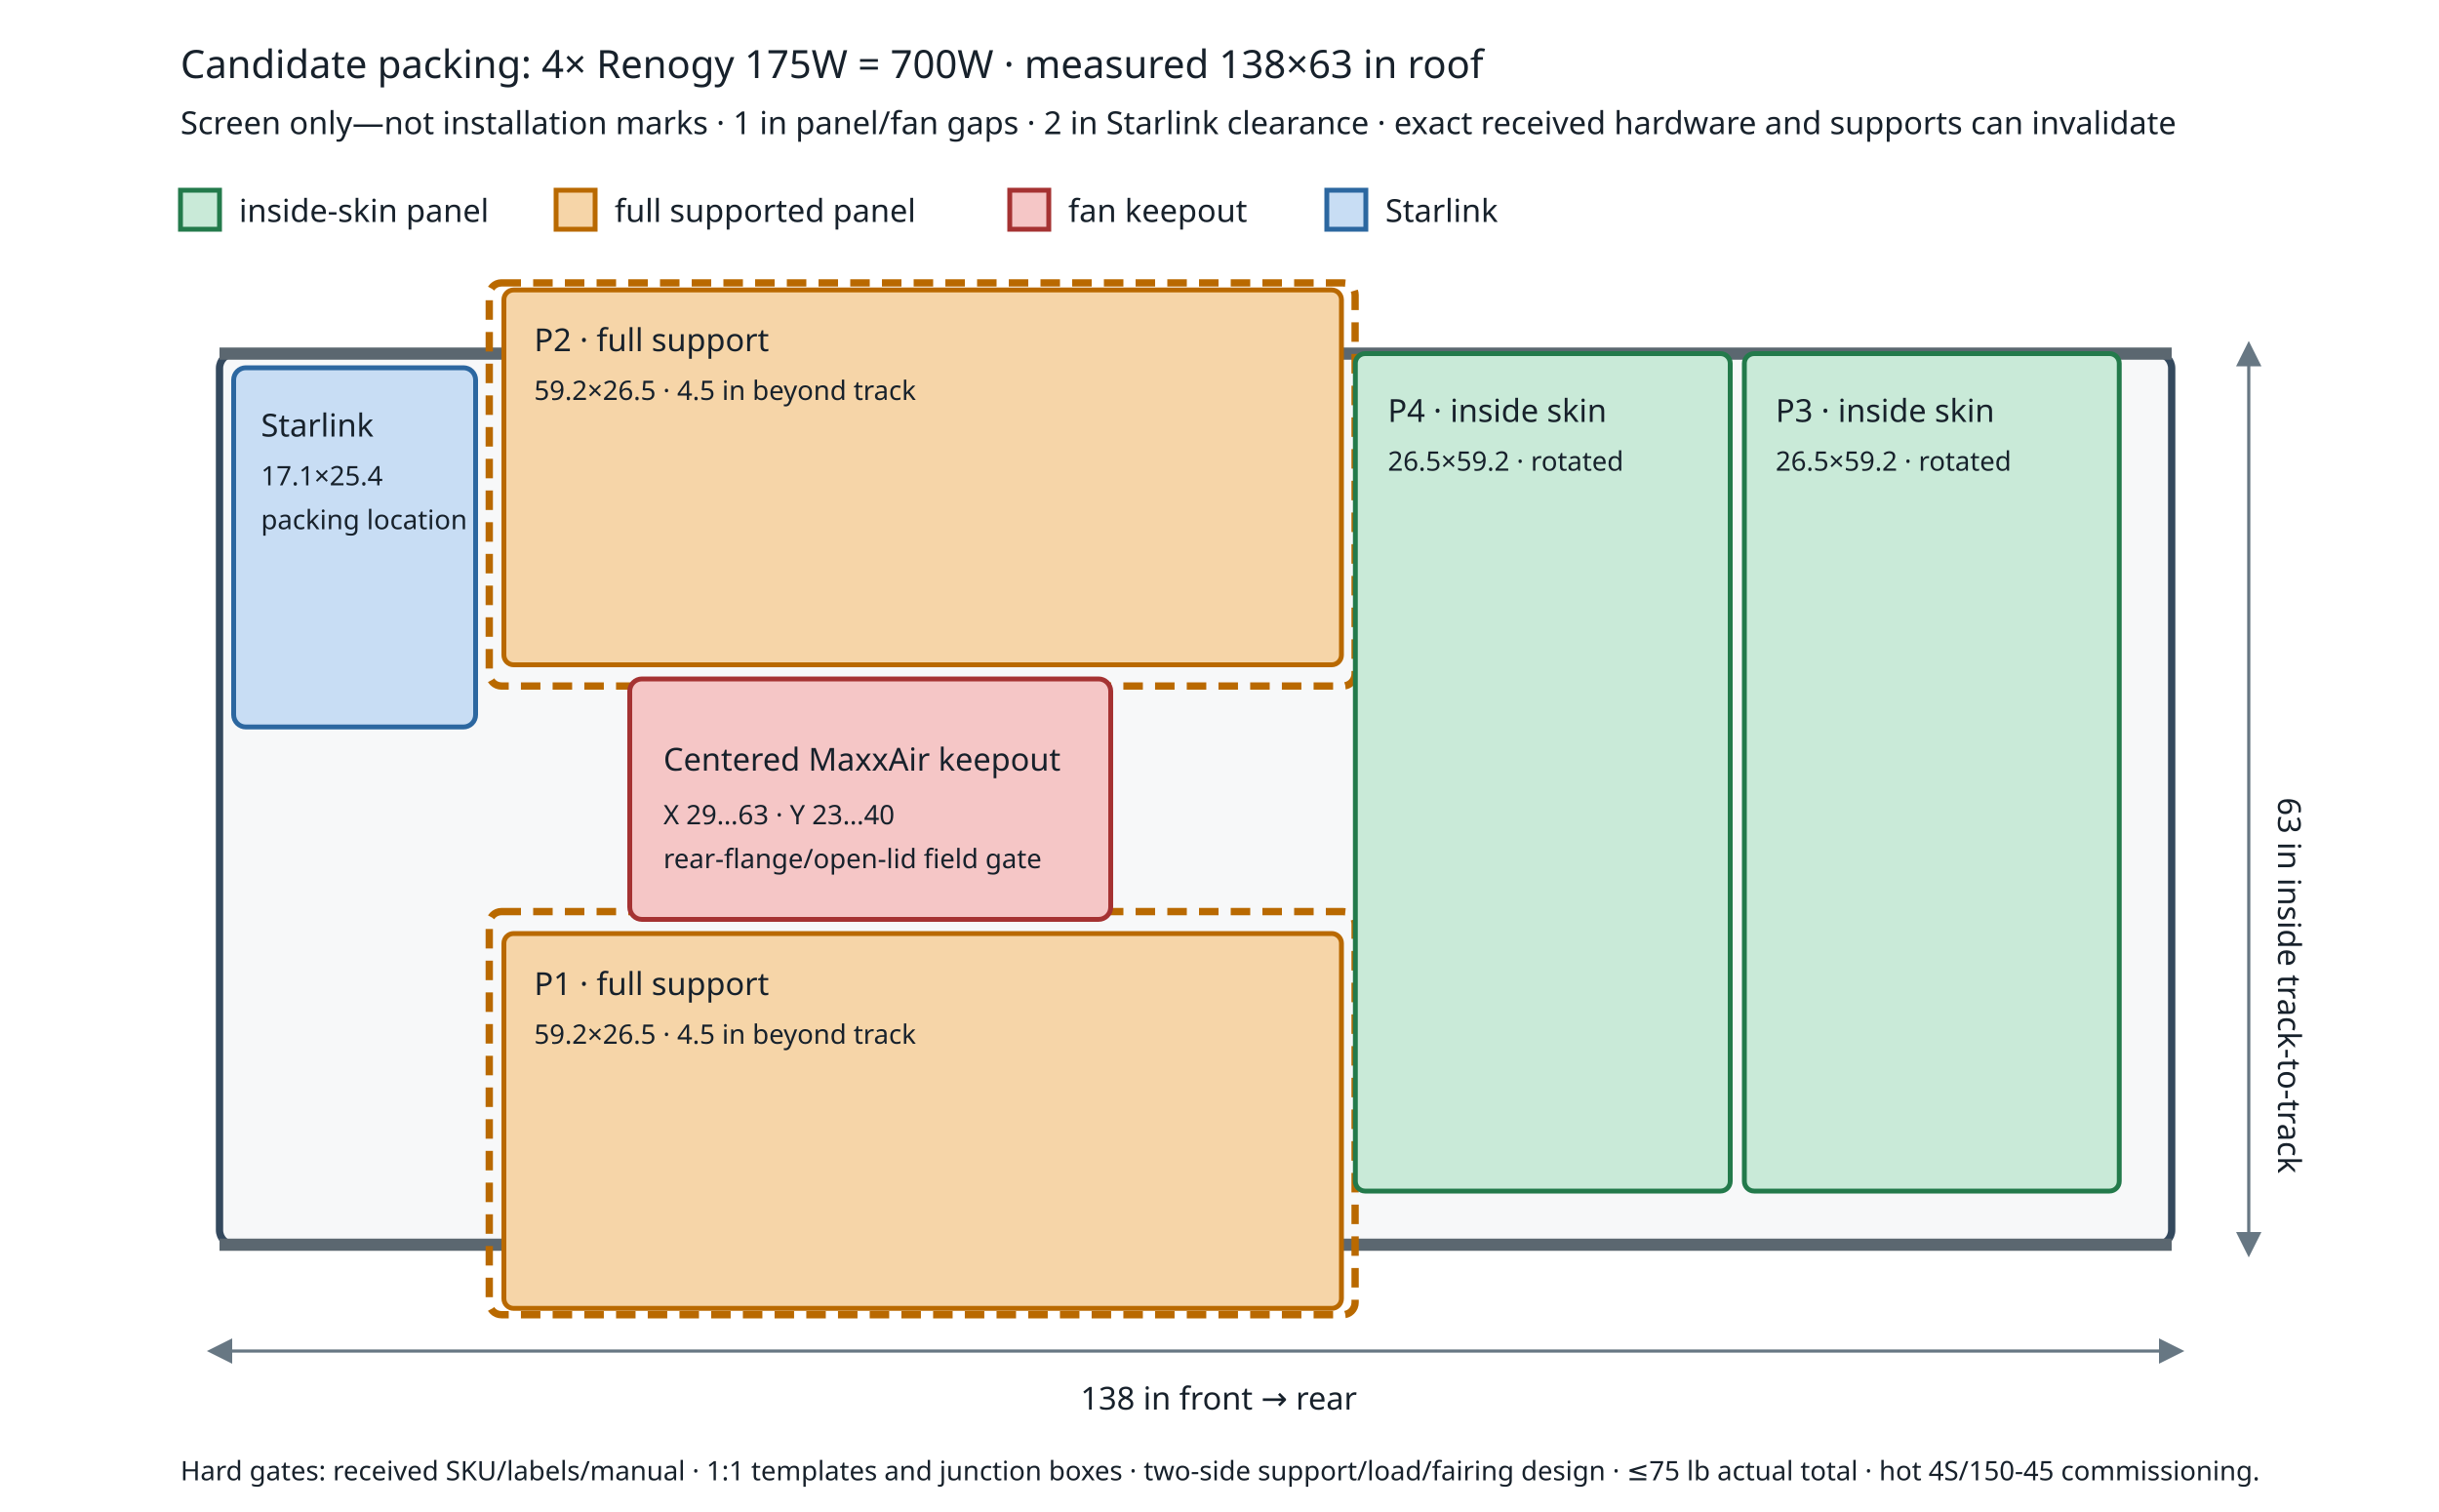
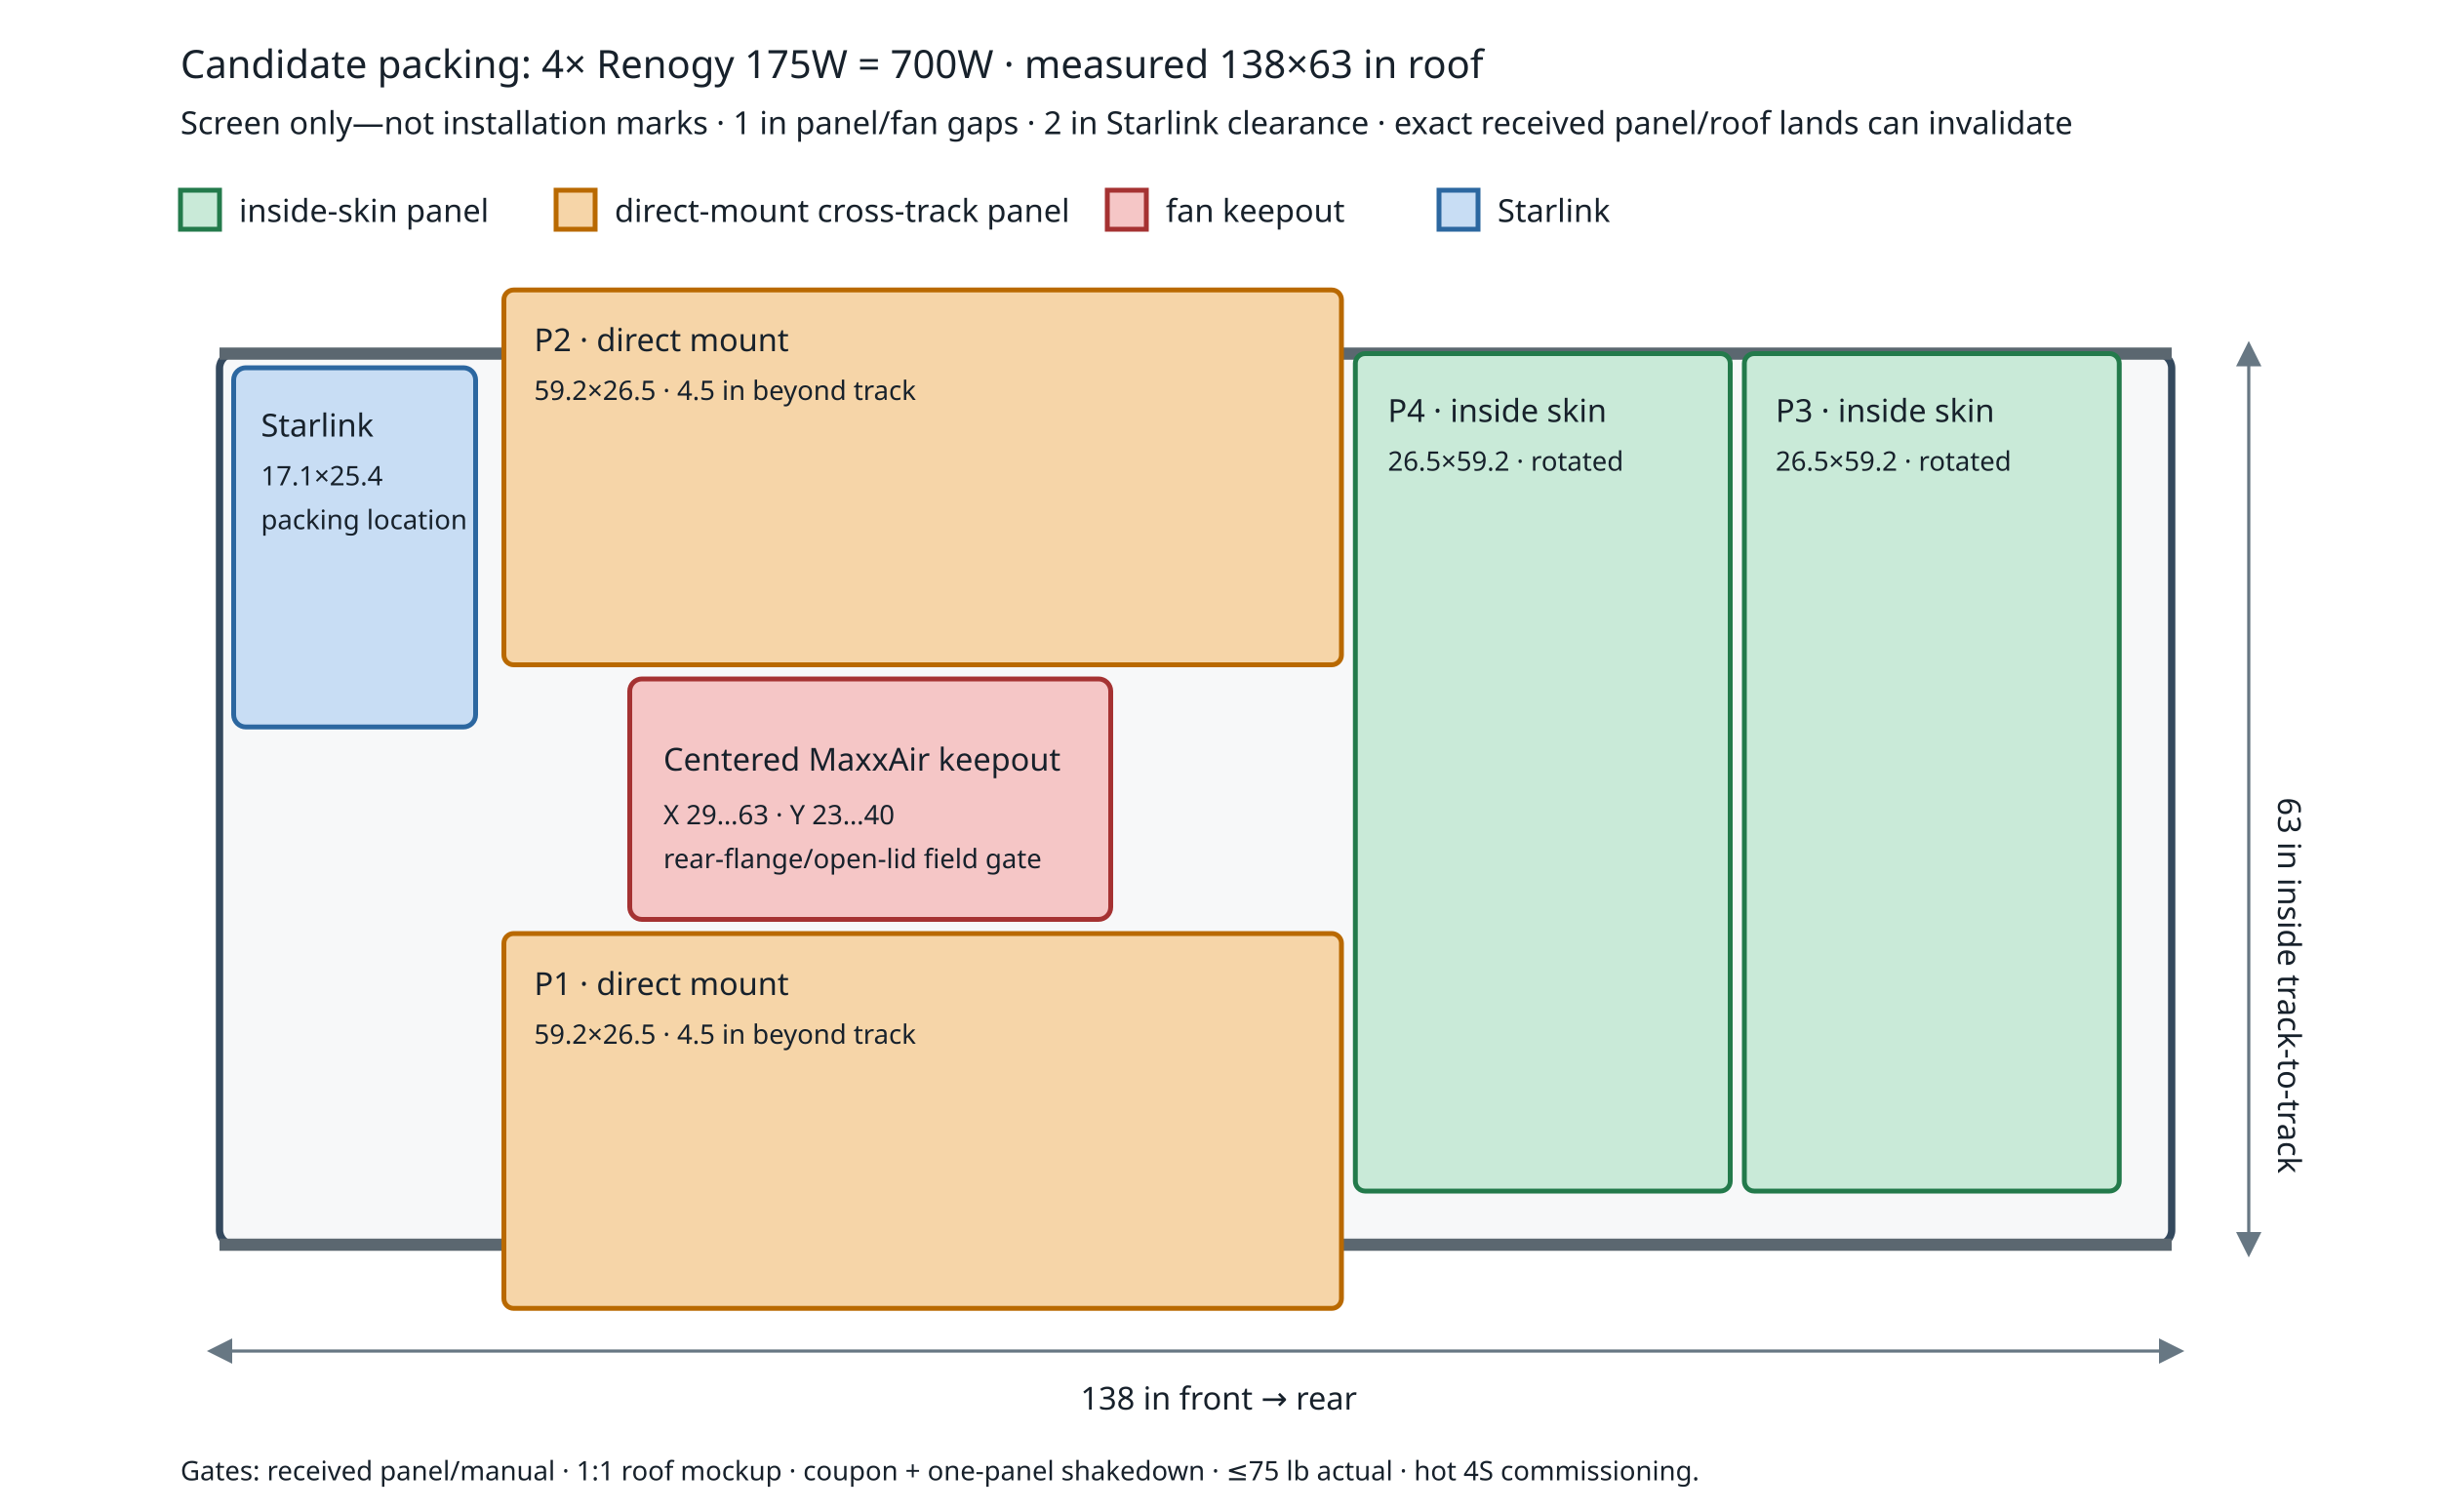
<svg xmlns="http://www.w3.org/2000/svg" width="1000" height="620" viewBox="0 0 1000 620" role="img" aria-labelledby="title desc">
  <defs>
    <style>
      .t { font: 16px system-ui, sans-serif; fill: #17212b; }
      .s { font: 13px system-ui, sans-serif; fill: #17212b; }
      .tiny { font: 11px system-ui, sans-serif; fill: #17212b; }
      .roof { fill: #f7f8f9; stroke: #34495e; stroke-width: 3; }
      .track { stroke: #5b6770; stroke-width: 5; }
      .inside { fill: #c9ead8; stroke: #237a4b; stroke-width: 2; }
      .support { fill: #f6d5a8; stroke: #b96900; stroke-width: 2; }
-       .carrier { fill: none; stroke: #b96900; stroke-width: 3; stroke-dasharray: 8 5; }
      .fan { fill: #f5c6c6; stroke: #a53232; stroke-width: 2; }
      .star { fill: #c8ddf4; stroke: #2c67a0; stroke-width: 2; }
      .dim { stroke: #677783; stroke-width: 1.3; marker-start: url(#a); marker-end: url(#a); }
    </style>
    <marker id="a" markerWidth="8" markerHeight="8" refX="4" refY="4" orient="auto-start-reverse">
      <path d="M0,0 L8,4 L0,8 z" fill="#677783" />
    </marker>
  </defs>
  <text x="74" y="32" class="t" font-weight="700">Candidate packing: 4× Renogy 175W = 700W · measured 138×63 in roof</text>
-   <text x="74" y="55" class="s">Screen only—not installation marks · 1 in panel/fan gaps · 2 in Starlink clearance · exact received hardware and supports can invalidate</text>
+   <text x="74" y="55" class="s">Screen only—not installation marks · 1 in panel/fan gaps · 2 in Starlink clearance · exact received panel/roof lands can invalidate</text>
  <rect x="90" y="145" width="800.4" height="365.4" rx="6" class="roof" />
  <line x1="90" y1="145" x2="890.4" y2="145" class="track" />
  <line x1="90" y1="510.4" x2="890.4" y2="510.4" class="track" />
-   <rect x="200.6" y="373.8" width="355.0" height="165.3" rx="5" class="carrier" />
-   <rect x="200.6" y="116.0" width="355.0" height="165.3" rx="5" class="carrier" />
  <rect x="206.6" y="382.8" width="343.4" height="153.7" rx="4" class="support" />
-   <text x="219" y="408" class="s" font-weight="700">P1 · full support</text>
+   <text x="219" y="408" class="s" font-weight="700">P1 · direct mount</text>
  <text x="219" y="428" class="tiny">59.2×26.5 · 4.5 in beyond track</text>
  <rect x="206.6" y="118.9" width="343.4" height="153.7" rx="4" class="support" />
-   <text x="219" y="144" class="s" font-weight="700">P2 · full support</text>
+   <text x="219" y="144" class="s" font-weight="700">P2 · direct mount</text>
  <text x="219" y="164" class="tiny">59.2×26.5 · 4.5 in beyond track</text>
  <rect x="258.2" y="278.4" width="197.2" height="98.6" rx="5" class="fan" />
  <text x="272" y="316" class="s" font-weight="700">Centered MaxxAir keepout</text>
  <text x="272" y="338" class="tiny">X 29…63 · Y 23…40</text>
  <text x="272" y="356" class="tiny">rear-flange/open-lid field gate</text>
  <rect x="555.7" y="145" width="153.7" height="343.4" rx="4" class="inside" />
  <text x="569" y="173" class="s" font-weight="700">P4 · inside skin</text>
  <text x="569" y="193" class="tiny">26.5×59.2 · rotated</text>
  <rect x="715.2" y="145" width="153.7" height="343.4" rx="4" class="inside" />
  <text x="728" y="173" class="s" font-weight="700">P3 · inside skin</text>
  <text x="728" y="193" class="tiny">26.5×59.2 · rotated</text>
  <rect x="95.8" y="150.8" width="99.2" height="147.3" rx="5" class="star" />
  <text x="107" y="179" class="s" font-weight="700">Starlink</text>
  <text x="107" y="199" class="tiny">17.1×25.4</text>
  <text x="107" y="217" class="tiny">packing location</text>
  <line x1="90" y1="554" x2="890.4" y2="554" class="dim" />
  <text x="443" y="578" class="s">138 in front → rear</text>
  <line x1="922" y1="145" x2="922" y2="510.4" class="dim" />
  <text x="934" y="327" class="s" transform="rotate(90 934 327)">63 in inside track-to-track</text>
  <rect x="74" y="78" width="16" height="16" class="inside" />
  <text x="98" y="91" class="s">inside-skin panel</text>
  <rect x="228" y="78" width="16" height="16" class="support" />
-   <text x="252" y="91" class="s">full supported panel</text>
-   <rect x="414" y="78" width="16" height="16" class="fan" />
-   <text x="438" y="91" class="s">fan keepout</text>
-   <rect x="544" y="78" width="16" height="16" class="star" />
-   <text x="568" y="91" class="s">Starlink</text>
-   <text x="74" y="607" class="tiny">Hard gates: received SKU/labels/manual · 1:1 templates and junction boxes · two-side support/load/fairing design · ≤75 lb actual total · hot 4S/150-45 commissioning.</text>
+   <text x="252" y="91" class="s">direct-mount cross-track panel</text>
+   <rect x="454" y="78" width="16" height="16" class="fan" />
+   <text x="478" y="91" class="s">fan keepout</text>
+   <rect x="590" y="78" width="16" height="16" class="star" />
+   <text x="614" y="91" class="s">Starlink</text>
+   <text x="74" y="607" class="tiny">Gates: received panel/manual · 1:1 roof mockup · coupon + one-panel shakedown · ≤75 lb actual · hot 4S commissioning.</text>
</svg>
